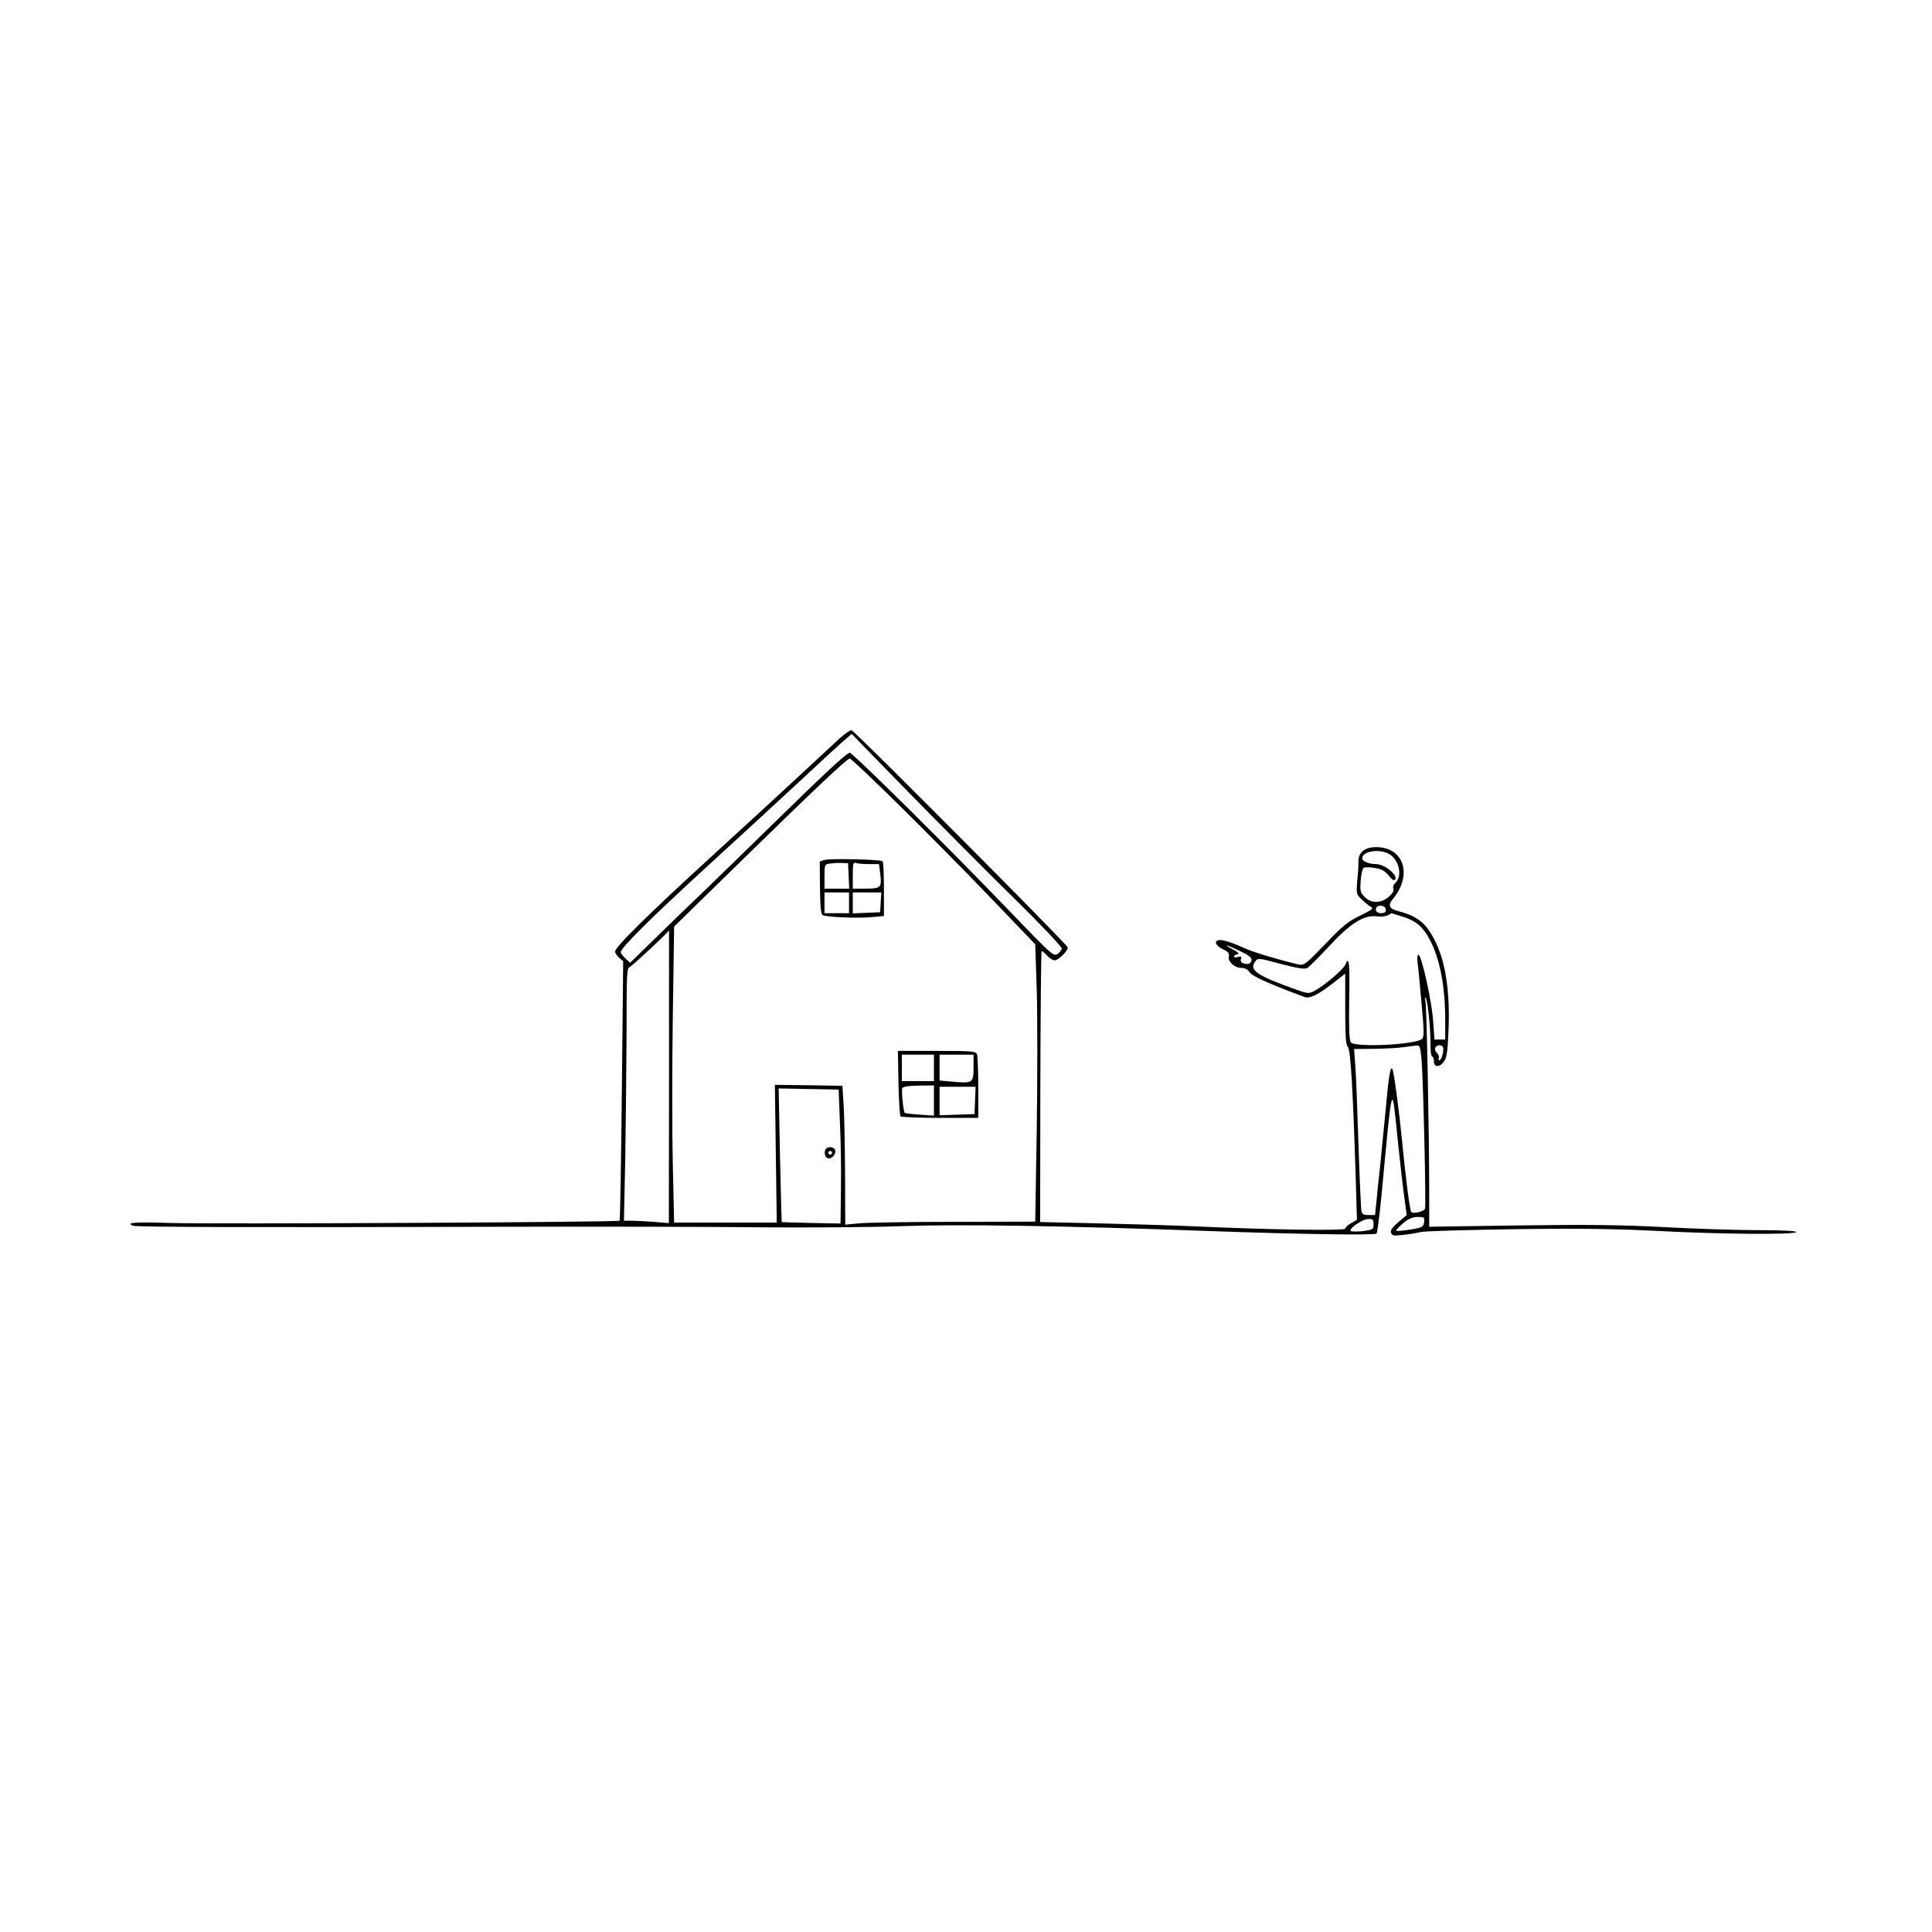
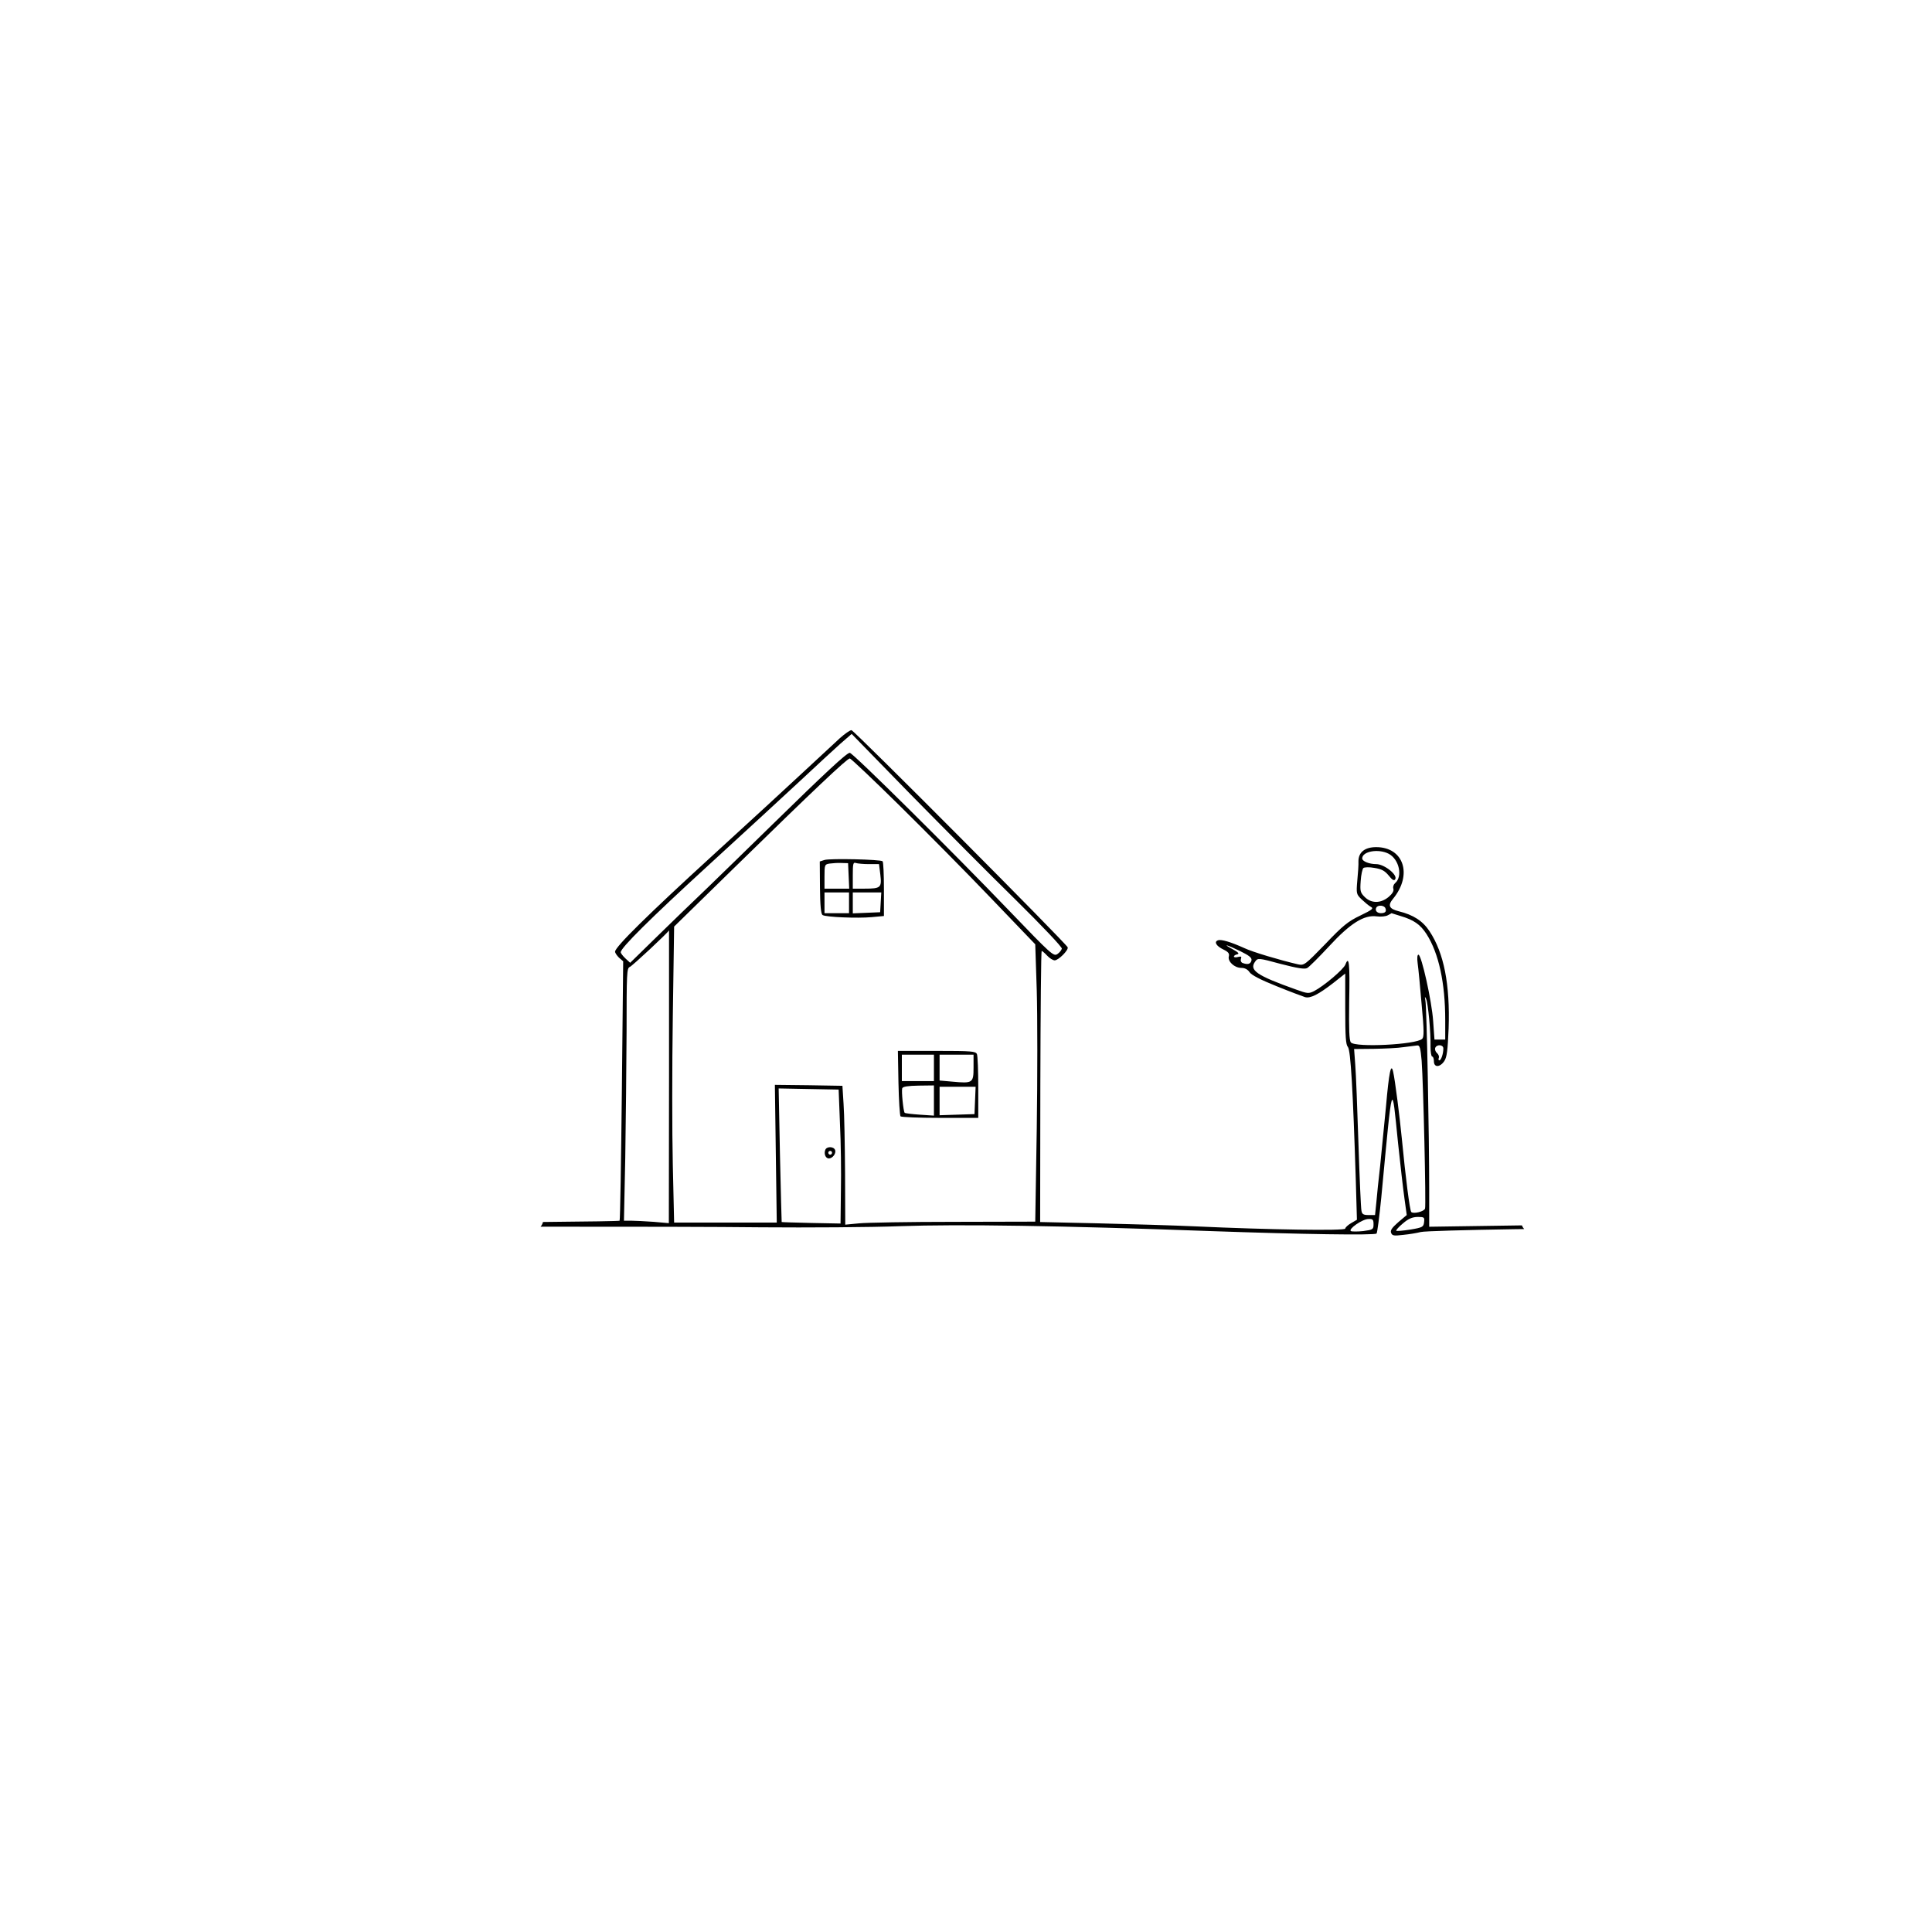
- <svg xmlns="http://www.w3.org/2000/svg" version="1.0" width="1024pt" height="1024pt" viewBox="0 0 1024 1024" preserveAspectRatio="xMidYMid meet">
-   <g transform="translate(0,1024) scale(0.1,-0.1)" fill="#000000" stroke="none">
-     <path d="M4452 6328 c-26 -24 -112 -104 -192 -178 -80 -75 -298 -275 -485 -446 -338 -309 -515 -483 -515 -508 0 -7 10 -21 21 -32 l22 -19 -7 -685 c-4 -376 -9 -687 -12 -690 -9 -8 -2159 -19 -2382 -12 -188 6 -241 2 -196 -15 20 -7 678 -9 1969 -5 501 1 1113 0 1360 -3 248 -2 579 0 736 6 304 11 855 3 1644 -26 482 -17 871 -23 881 -13 4 4 15 90 25 190 61 645 55 624 89 289 12 -113 27 -245 34 -294 l12 -87 -45 -38 c-33 -29 -43 -43 -38 -56 6 -16 15 -17 65 -11 31 3 73 10 92 15 19 5 242 11 495 15 353 5 529 2 755 -9 340 -18 740 -21 740 -6 0 6 -74 10 -202 10 -112 0 -336 7 -498 16 -232 12 -397 14 -770 9 l-475 -7 0 194 c0 289 -13 971 -20 1004 -4 23 -4 25 4 9 10 -24 25 -177 23 -252 0 -29 4 -53 9 -53 5 0 9 -11 9 -25 0 -34 32 -33 55 1 14 21 18 57 23 173 8 234 -25 400 -101 515 -36 55 -86 87 -163 106 -52 13 -60 31 -30 67 104 127 56 273 -90 273 -60 0 -94 -27 -94 -75 1 -17 -2 -62 -6 -102 -6 -70 -5 -73 23 -100 16 -15 37 -33 48 -39 17 -9 10 -15 -56 -47 -63 -30 -92 -53 -185 -151 -109 -112 -112 -114 -145 -107 -95 22 -240 65 -284 86 -71 32 -123 48 -140 41 -22 -8 -8 -31 30 -49 25 -12 32 -21 28 -36 -7 -27 30 -61 66 -61 19 0 34 -8 44 -23 10 -15 58 -40 143 -74 71 -29 139 -54 151 -58 28 -8 71 14 151 76 l62 49 0 -187 c0 -147 3 -190 14 -202 15 -17 27 -231 42 -706 l6 -210 -31 -18 c-17 -10 -31 -23 -31 -29 0 -12 -404 -6 -794 12 -110 5 -341 12 -512 16 l-311 7 1 718 c1 396 4 719 7 719 3 0 16 -11 29 -25 13 -14 31 -25 40 -25 20 0 74 54 69 69 -7 20 -1133 1151 -1146 1151 -8 0 -35 -19 -61 -42z m931 -857 c140 -138 247 -251 245 -259 -2 -8 -12 -21 -24 -29 -20 -13 -33 -1 -254 229 -298 311 -830 838 -846 838 -16 0 -129 -105 -409 -379 -121 -119 -279 -272 -350 -341 -72 -68 -192 -185 -268 -259 l-137 -134 -25 23 c-14 13 -25 28 -25 33 0 23 155 177 465 461 187 171 407 374 490 451 82 77 177 164 209 193 l60 52 310 -318 c171 -174 422 -427 559 -561z m-617 501 c138 -136 357 -357 486 -492 l235 -245 8 -244 c4 -134 4 -465 0 -735 l-8 -491 -431 -1 c-237 0 -464 -4 -503 -8 l-73 -7 -1 273 c-1 150 -4 316 -8 368 l-6 95 -179 3 -179 2 5 -365 5 -365 -272 0 -272 0 -7 307 c-4 169 -4 522 0 784 l7 478 320 313 c420 411 597 578 611 578 6 0 124 -112 262 -248z m2594 -257 c56 -29 76 -121 34 -156 -8 -7 -12 -20 -9 -29 4 -12 -5 -27 -25 -44 -42 -35 -92 -35 -127 0 -23 23 -25 31 -21 85 2 33 9 63 14 68 5 5 31 6 58 1 39 -6 55 -15 76 -40 20 -25 29 -30 35 -20 14 23 -58 80 -101 80 -37 0 -74 15 -74 30 0 38 86 53 140 25z m-17 -289 c7 -17 -1 -26 -24 -26 -21 0 -33 15 -24 30 9 15 42 12 48 -4z m80 -41 c71 -21 105 -45 138 -96 65 -102 99 -259 99 -456 l0 -103 -29 0 -28 0 -7 98 c-7 106 -62 352 -78 352 -6 0 -8 -18 -4 -47 4 -27 13 -124 21 -217 13 -138 13 -172 3 -182 -31 -31 -355 -47 -378 -19 -9 11 -11 67 -9 219 4 200 -1 244 -20 194 -10 -26 -114 -114 -166 -141 -28 -14 -35 -14 -95 8 -211 75 -251 103 -217 149 14 19 17 19 135 -13 89 -23 127 -29 140 -22 10 5 62 57 115 114 114 124 187 169 254 160 22 -3 49 0 59 6 11 6 19 10 19 11 0 0 22 -7 48 -15z m-3877 -851 l-1 -777 -80 7 c-44 3 -98 6 -119 6 l-39 0 7 333 c3 182 6 484 7 669 0 308 1 337 17 343 12 4 201 180 208 194 0 0 0 -348 0 -775z m3027 665 c51 -25 63 -36 60 -50 -5 -19 -20 -23 -47 -13 -8 3 -12 12 -9 21 5 13 2 15 -15 11 -12 -4 -22 -2 -22 2 0 5 8 10 18 12 12 3 6 10 -23 26 -61 33 -34 26 38 -9z m962 -581 c9 -120 24 -768 18 -784 -6 -16 -62 -29 -73 -18 -8 9 -30 182 -50 389 -11 113 -36 312 -46 354 -11 51 -22 -1 -38 -184 -10 -104 -24 -246 -31 -315 -8 -69 -17 -155 -20 -192 l-7 -68 -34 0 c-27 0 -35 4 -38 23 -3 12 -10 173 -16 357 -6 184 -13 372 -17 418 l-6 82 104 1 c57 1 129 4 159 9 30 4 62 8 72 9 13 1 17 -13 23 -81z m115 65 c0 -29 -12 -63 -21 -63 -5 0 -6 6 -3 13 3 8 -2 19 -10 26 -8 7 -12 19 -9 27 8 20 43 18 43 -3z m-3198 -398 c5 -99 7 -259 5 -355 l-2 -175 -155 3 c-85 2 -156 4 -157 5 0 1 -5 161 -9 355 l-7 353 159 -3 159 -3 7 -180z m3096 -522 c-3 -26 -7 -29 -73 -40 -38 -6 -72 -9 -75 -6 -2 2 13 20 35 38 30 26 50 34 78 35 36 0 38 -2 35 -27z m-268 -12 c0 -27 -3 -29 -55 -36 -30 -3 -59 -3 -65 0 -16 10 61 64 93 64 23 1 27 -3 27 -28z" />
-     <path d="M4370 5682 l-25 -8 1 -138 c1 -95 5 -141 14 -146 17 -11 186 -18 260 -11 l65 6 0 142 c0 78 -3 144 -7 148 -10 10 -279 16 -308 7z m128 -84 l3 -68 -66 0 -65 0 0 64 c0 63 1 65 28 69 15 2 43 4 62 3 l35 -1 3 -67z m107 62 l54 0 7 -56 c8 -69 2 -74 -83 -74 l-63 0 0 71 c0 61 2 70 16 65 9 -3 40 -6 69 -6z m-105 -205 l0 -55 -65 0 -65 0 0 55 0 55 65 0 65 0 0 -55z m168 3 l-3 -53 -72 -3 -73 -3 0 56 0 55 76 0 75 0 -3 -52z" />
-     <path d="M4762 4501 c2 -93 7 -173 11 -178 5 -4 99 -8 210 -8 l202 0 0 160 c0 88 -3 168 -7 178 -7 15 -27 17 -213 17 l-206 0 3 -169z m188 79 l0 -70 -85 0 -85 0 0 70 0 70 85 0 85 0 0 -70z m210 1 c0 -81 -5 -84 -112 -74 l-68 6 0 68 0 69 90 0 90 0 0 -69z m-210 -174 l0 -80 -75 5 c-42 3 -77 7 -80 10 -7 7 -18 116 -13 130 4 9 30 13 87 14 l81 1 0 -80z m218 1 l-3 -73 -92 -3 -93 -3 0 76 0 75 96 0 95 0 -3 -72z" />
-     <path d="M4374 4145 c-8 -21 2 -45 19 -45 20 0 40 27 33 45 -7 19 -45 20 -52 0z m36 -15 c0 -5 -4 -10 -10 -10 -5 0 -10 5 -10 10 0 6 5 10 10 10 6 0 10 -4 10 -10z" />
+ <svg xmlns="http://www.w3.org/2000/svg" version="1.0" id="레이어_1" x="0px" y="0px" viewBox="0 0 1024 1024" style="enable-background:new 0 0 1024 1024;" xml:space="preserve">
+   <g transform="translate(0,1024) scale(0.1,-0.1)">
+     <path d="M8066.4,3745.2c-5.5-0.1-10.9-0.1-16.4-0.2l-475-7v194c0,289-13,971-20,1004c-4,23-4,25,4,9c10-24,25-177,23-252   c0-29,4-53,9-53s9-11,9-25c0-34,32-33,55,1c14,21,18,57,23,173c8,234-25,400-101,515c-36,55-86,87-163,106c-52,13-60,31-30,67   c104,127,56,273-90,273c-60,0-94-27-94-75c1-17-2-62-6-102c-6-70-5-73,23-100c16-15,37-33,48-39c17-9,10-15-56-47   c-63-30-92-53-185-151c-109-112-112-114-145-107c-95,22-240,65-284,86c-71,32-123,48-140,41c-22-8-8-31,30-49c25-12,32-21,28-36   c-7-27,30-61,66-61c19,0,34-8,44-23s58-40,143-74c71-29,139-54,151-58c28-8,71,14,151,76l62,49v-187c0-147,3-190,14-202   c15-17,27-231,42-706l6-210l-31-18c-17-10-31-23-31-29c0-12-404-6-794,12c-110,5-341,12-512,16l-311,7l1,718c1,396,4,719,7,719   c3,0,16-11,29-25c13-14,31-25,40-25c20,0,74,54,69,69c-7,20-1133,1151-1146,1151c-8,0-35-19-61-42c-26-24-112-104-192-178   c-80-75-298-275-485-446c-338-309-515-483-515-508c0-7,10-21,21-32l22-19l-7-685c-4-376-9-687-12-690c-2.5-2.2-165.8-4.6-406.2-6.8   c-2.1-9-6.4-17.7-12.6-24.9c456.7,0.4,953.4-0.7,1169.8-3.3c248-2,579,0,736,6c304,11,855,3,1644-26c482-17,871-23,881-13   c4,4,15,90,25,190c61,645,55,624,89,289c12-113,27-245,34-294l12-87l-45-38c-33-29-43-43-38-56c6-16,15-17,65-11c31,3,73,10,92,15   c19,5,242,11,495,15c18.3,0.3,36.1,0.5,53.5,0.7C8073.1,3731.4,8069.1,3738.1,8066.4,3745.2z M3546,4534l-1-777l-80,7   c-44,3-98,6-119,6h-39l7,333c3,182,6,484,7,669c0,308,1,337,17,343c12,4,201,180,208,194C3546,5309,3546,4961,3546,4534z    M4457,3930l-2-175l-155,3c-85,2-156,4-157,5c0,1-5,161-9,355l-7,353l159-3l159-3l7-180C4457,4186,4459,4026,4457,3930z M5495,4256   l-8-491l-431-1c-237,0-464-4-503-8l-73-7l-1,273c-1,150-4,316-8,368l-6,95l-179,3l-179,2l10-730h-544l-7,307c-4,169-4,522,0,784   l7,478l320,313c420,411,597,578,611,578c6,0,124-112,262-248c138-136,357-357,486-492l235-245l8-244C5499,4857,5499,4526,5495,4256   z M5350,5412c-298,311-830,838-846,838s-129-105-409-379c-121-119-279-272-350-341c-72-68-192-185-268-259l-137-134l-25,23   c-14,13-25,28-25,33c0,23,155,177,465,461c187,171,407,374,490,451c82,77,177,164,209,193l60,52l310-318c171-174,422-427,559-561   c140-138,247-251,245-259c-2-8-12-21-24-29C5584,5170,5571,5182,5350,5412z M7629,4620c-5,0-6,6-3,13c3,8-2,19-10,26   c-8,7-12,19-9,27c8,20,43,18,43-3C7650,4654,7638,4620,7629,4620z M7233,5486c-23,23-25,31-21,85c2,33,9,63,14,68s31,6,58,1   c39-6,55-15,76-40c20-25,29-30,35-20c14,23-58,80-101,80c-37,0-74,15-74,30c0,38,86,53,140,25c56-29,76-121,34-156c-8-7-12-20-9-29   c4-12-5-27-25-44C7318,5451,7268,5451,7233,5486z M7319,5400c-21,0-33,15-24,30c9,15,42,12,48-4C7350,5409,7342,5400,7319,5400z    M6633,5149c-5-19-20-23-47-13c-8,3-12,12-9,21c5,13,2,15-15,11c-12-4-22-2-22,2c0,5,8,10,18,12c12,3,6,10-23,26c-61,33-34,26,38-9   C6624,5174,6636,5163,6633,5149z M7151,4934c4,200-1,244-20,194c-10-26-114-114-166-141c-28-14-35-14-95,8c-211,75-251,103-217,149   c14,19,17,19,135-13c89-23,127-29,140-22c10,5,62,57,115,114c114,124,187,169,254,160c22-3,49,0,59,6c11,6,19,10,19,11   c0,0,22-7,48-15c71-21,105-45,138-96c65-102,99-259,99-456v-103h-57l-7,98c-7,106-62,352-78,352c-6,0-8-18-4-47c4-27,13-124,21-217   c13-138,13-172,3-182c-31-31-355-47-378-19C7151,4726,7149,4782,7151,4934z M7225,3715c-30-3-59-3-65,0c-16,10,61,64,93,64   c23,1,27-3,27-28C7280,3724,7277,3722,7225,3715z M7548,3763c-3-26-7-29-73-40c-38-6-72-9-75-6c-2,2,13,20,35,38c30,26,50,34,78,35   C7549,3790,7551,3788,7548,3763z M7553,3834c-6-16-62-29-73-18c-8,9-30,182-50,389c-11,113-36,312-46,354c-11,51-22-1-38-184   c-10-104-24-246-31-315c-8-69-17-155-20-192l-7-68h-34c-27,0-35,4-38,23c-3,12-10,173-16,357c-6,184-13,372-17,418l-6,82l104,1   c57,1,129,4,159,9c30,4,62,8,72,9c13,1,17-13,23-81C7544,4498,7559,3850,7553,3834z" />
+     <path d="M4370,5682l-25-8l1-138c1-95,5-141,14-146c17-11,186-18,260-11l65,6v142c0,78-3,144-7,148C4668,5685,4399,5691,4370,5682z    M4498,5598l3-68h-66h-65v64c0,63,1,65,28,69c15,2,43,4,62,3l35-1L4498,5598z M4605,5660h54l7-56c8-69,2-74-83-74h-63v71   c0,61,2,70,16,65C4545,5663,4576,5660,4605,5660z M4500,5455v-55h-65h-65v55v55h65h65V5455z M4668,5458l-3-53l-72-3l-73-3v56v55h76   h75L4668,5458z" />
+     <path d="M4762,4501c2-93,7-173,11-178c5-4,99-8,210-8h202v160c0,88-3,168-7,178c-7,15-27,17-213,17h-206L4762,4501z M4950,4580v-70   h-85h-85v70v70h85h85V4580z M5160,4581c0-81-5-84-112-74l-68,6v68v69h90h90V4581z M4950,4407v-80l-75,5c-42,3-77,7-80,10   c-7,7-18,116-13,130c4,9,30,13,87,14l81,1V4407z M5168,4408l-3-73l-92-3l-93-3v76v75h96h95L5168,4408z" />
+     <path d="M4374,4145c-8-21,2-45,19-45c20,0,40,27,33,45C4419,4164,4381,4165,4374,4145z M4410,4130c0-5-4-10-10-10c-5,0-10,5-10,10   c0,6,5,10,10,10C4406,4140,4410,4136,4410,4130z" />
  </g>
</svg>
